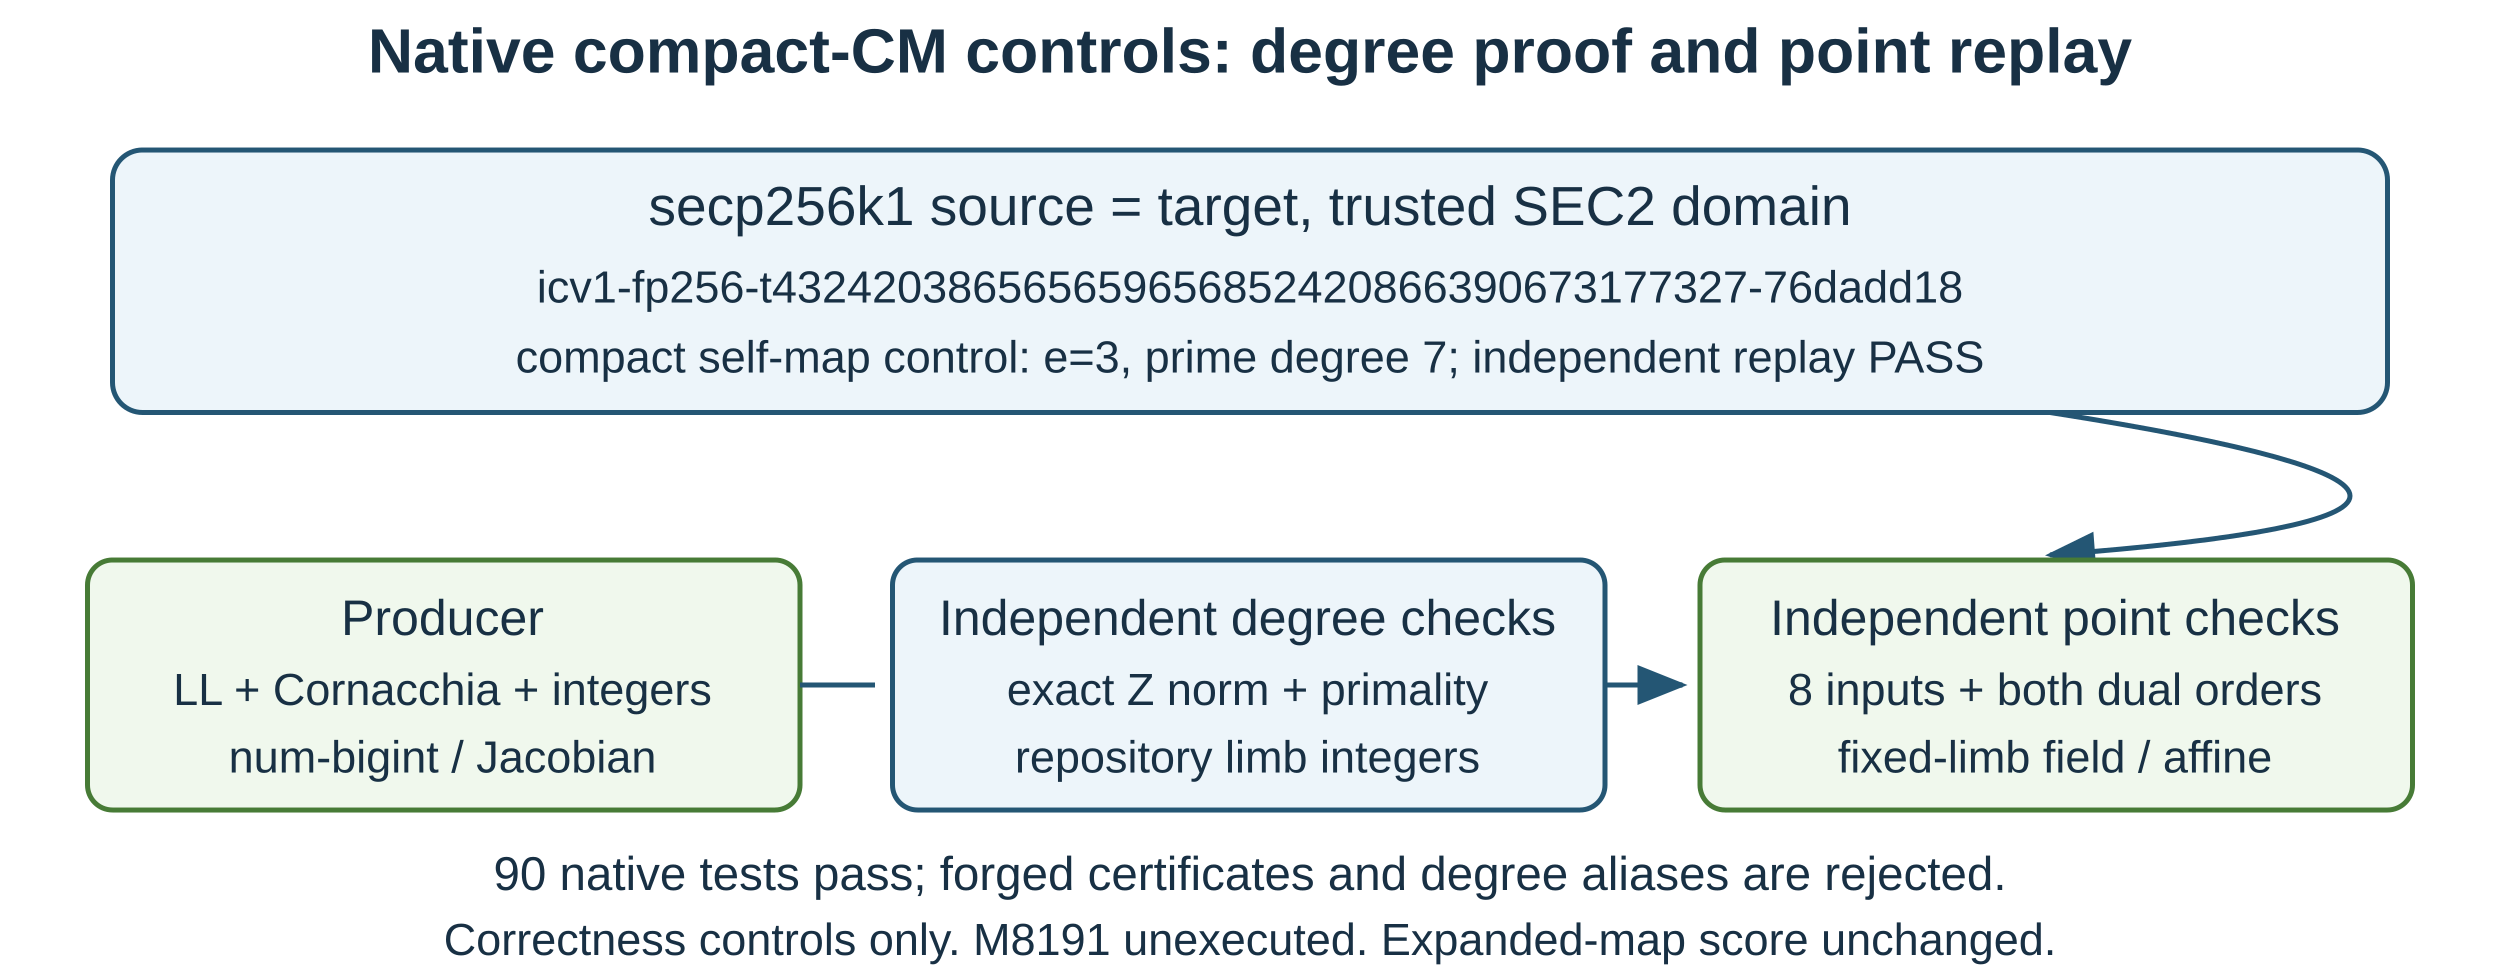
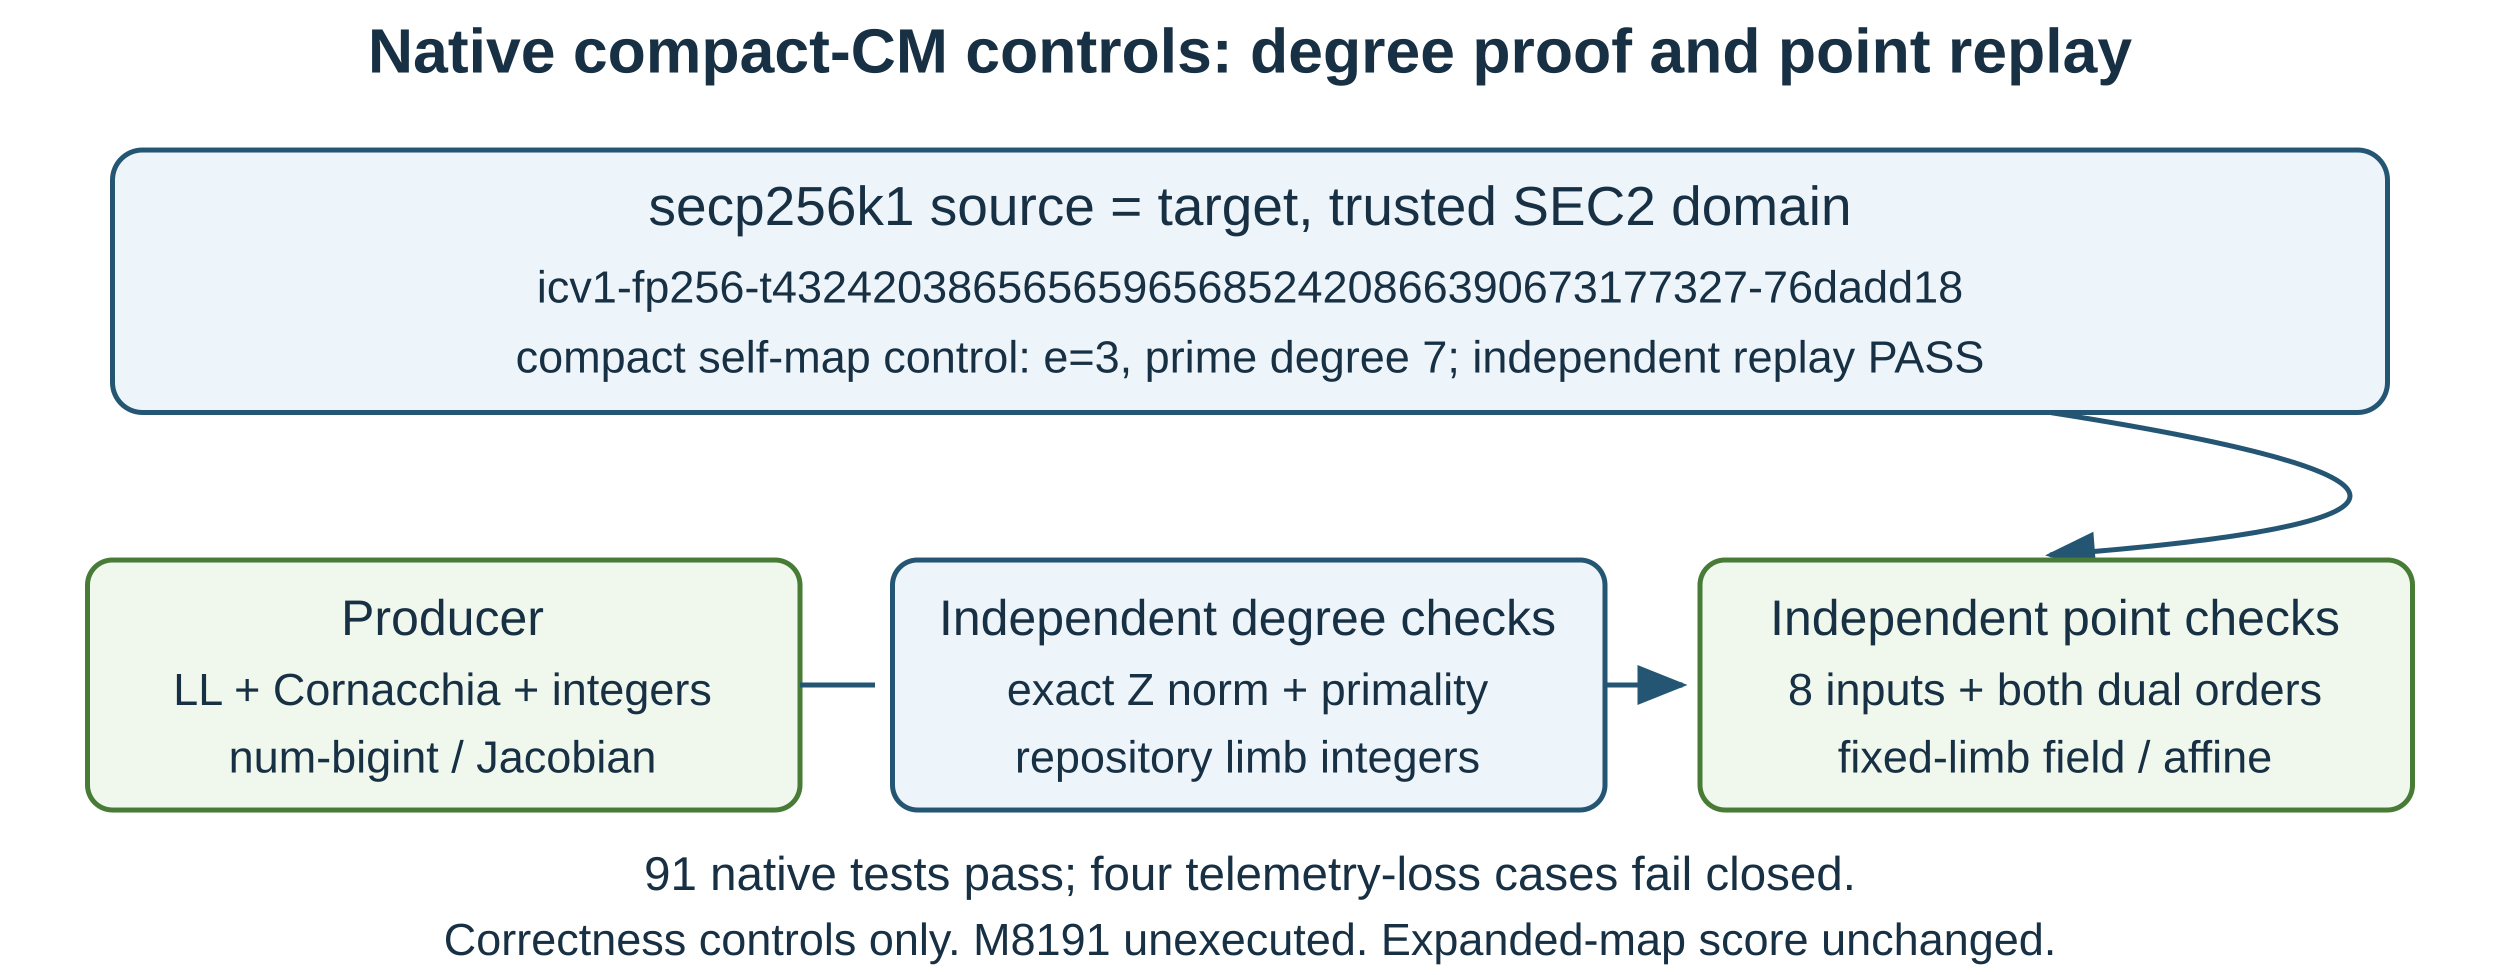
<svg xmlns="http://www.w3.org/2000/svg" width="1000" height="390" viewBox="0 0 1000 390">
  <defs>
    <marker id="arrow" markerWidth="10" markerHeight="8" refX="9" refY="4" orient="auto">
      <path d="M0,0 L10,4 L0,8" fill="#245674" />
    </marker>
  </defs>
  <rect width="1000" height="390" fill="#ffffff" />
  <g font-family="Arial, sans-serif" fill="#183044">
    <text x="500" y="29" text-anchor="middle" font-size="25" font-weight="bold">Native compact-CM controls: degree proof and point replay</text>
    <rect x="45" y="60" width="910" height="105" rx="12" fill="#edf5fa" stroke="#245674" stroke-width="2" />
    <text x="500" y="90" text-anchor="middle" font-size="22">secp256k1 source = target, trusted SEC2 domain</text>
    <text x="500" y="121" text-anchor="middle" font-size="18">icv1-fp256-t432420386565659656852420866390673177327-76dadd18</text>
    <text x="500" y="149" text-anchor="middle" font-size="18">compact self-map control: e=3, prime degree 7; independent replay PASS</text>
    <path d="M820,165 C980,190 980,210 820,222" fill="none" stroke="#245674" stroke-width="2" marker-end="url(#arrow)" />
    <rect x="35" y="224" width="285" height="100" rx="10" fill="#f0f8ed" stroke="#477b36" stroke-width="2" />
    <text x="177" y="254" text-anchor="middle" font-size="20">Producer</text>
    <text x="177" y="282" text-anchor="middle" font-size="18">LL + Cornacchia + integers</text>
    <text x="177" y="309" text-anchor="middle" font-size="18">num-bigint / Jacobian</text>
    <rect x="357" y="224" width="285" height="100" rx="10" fill="#edf5fa" stroke="#245674" stroke-width="2" />
    <text x="499" y="254" text-anchor="middle" font-size="20">Independent degree checks</text>
    <text x="499" y="282" text-anchor="middle" font-size="18">exact Z norm + primality</text>
    <text x="499" y="309" text-anchor="middle" font-size="18">repository limb integers</text>
    <rect x="680" y="224" width="285" height="100" rx="10" fill="#f0f8ed" stroke="#477b36" stroke-width="2" />
    <text x="822" y="254" text-anchor="middle" font-size="20">Independent point checks</text>
    <text x="822" y="282" text-anchor="middle" font-size="18">8 inputs + both dual orders</text>
    <text x="822" y="309" text-anchor="middle" font-size="18">fixed-limb field / affine</text>
    <path d="M320,274 L350,274 M642,274 L673,274" stroke="#245674" stroke-width="2" marker-end="url(#arrow)" />
-     <text x="500" y="356" text-anchor="middle" font-size="19">90 native tests pass; forged certificates and degree aliases are rejected.</text>
+     <text x="500" y="356" text-anchor="middle" font-size="19">91 native tests pass; four telemetry-loss cases fail closed.</text>
    <text x="500" y="382" text-anchor="middle" font-size="18">Correctness controls only. M8191 unexecuted. Expanded-map score unchanged.</text>
  </g>
</svg>
